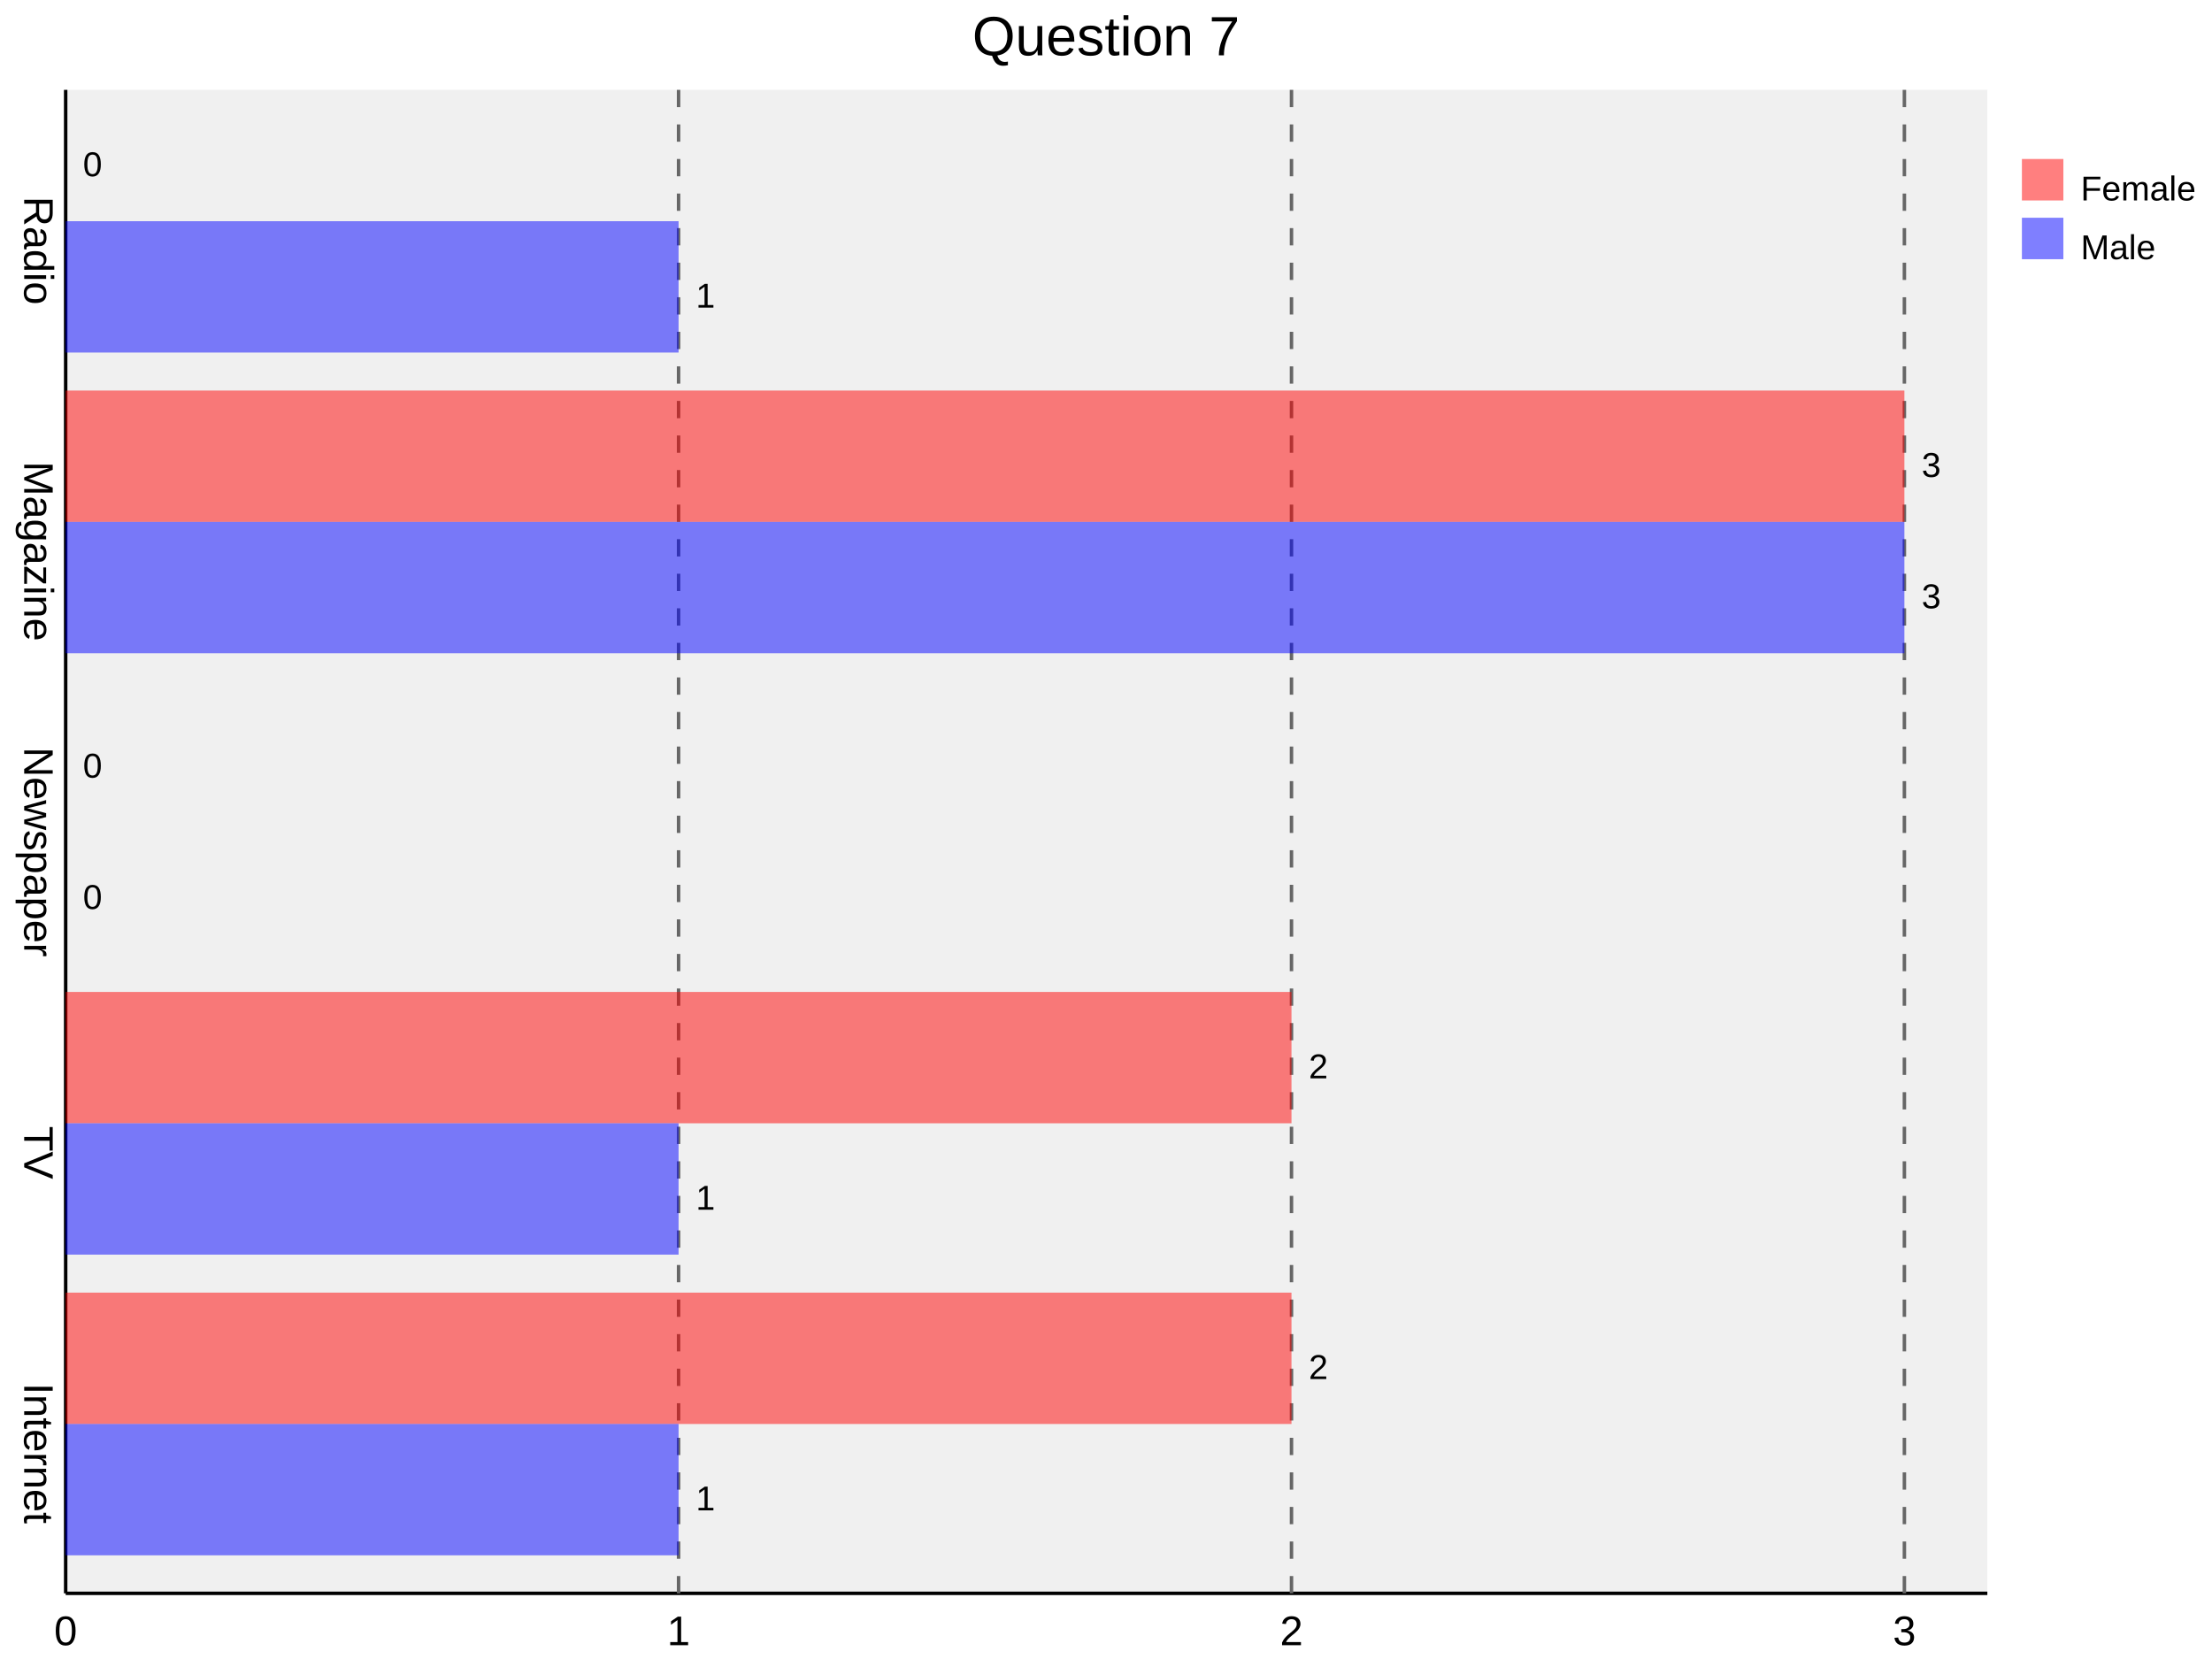
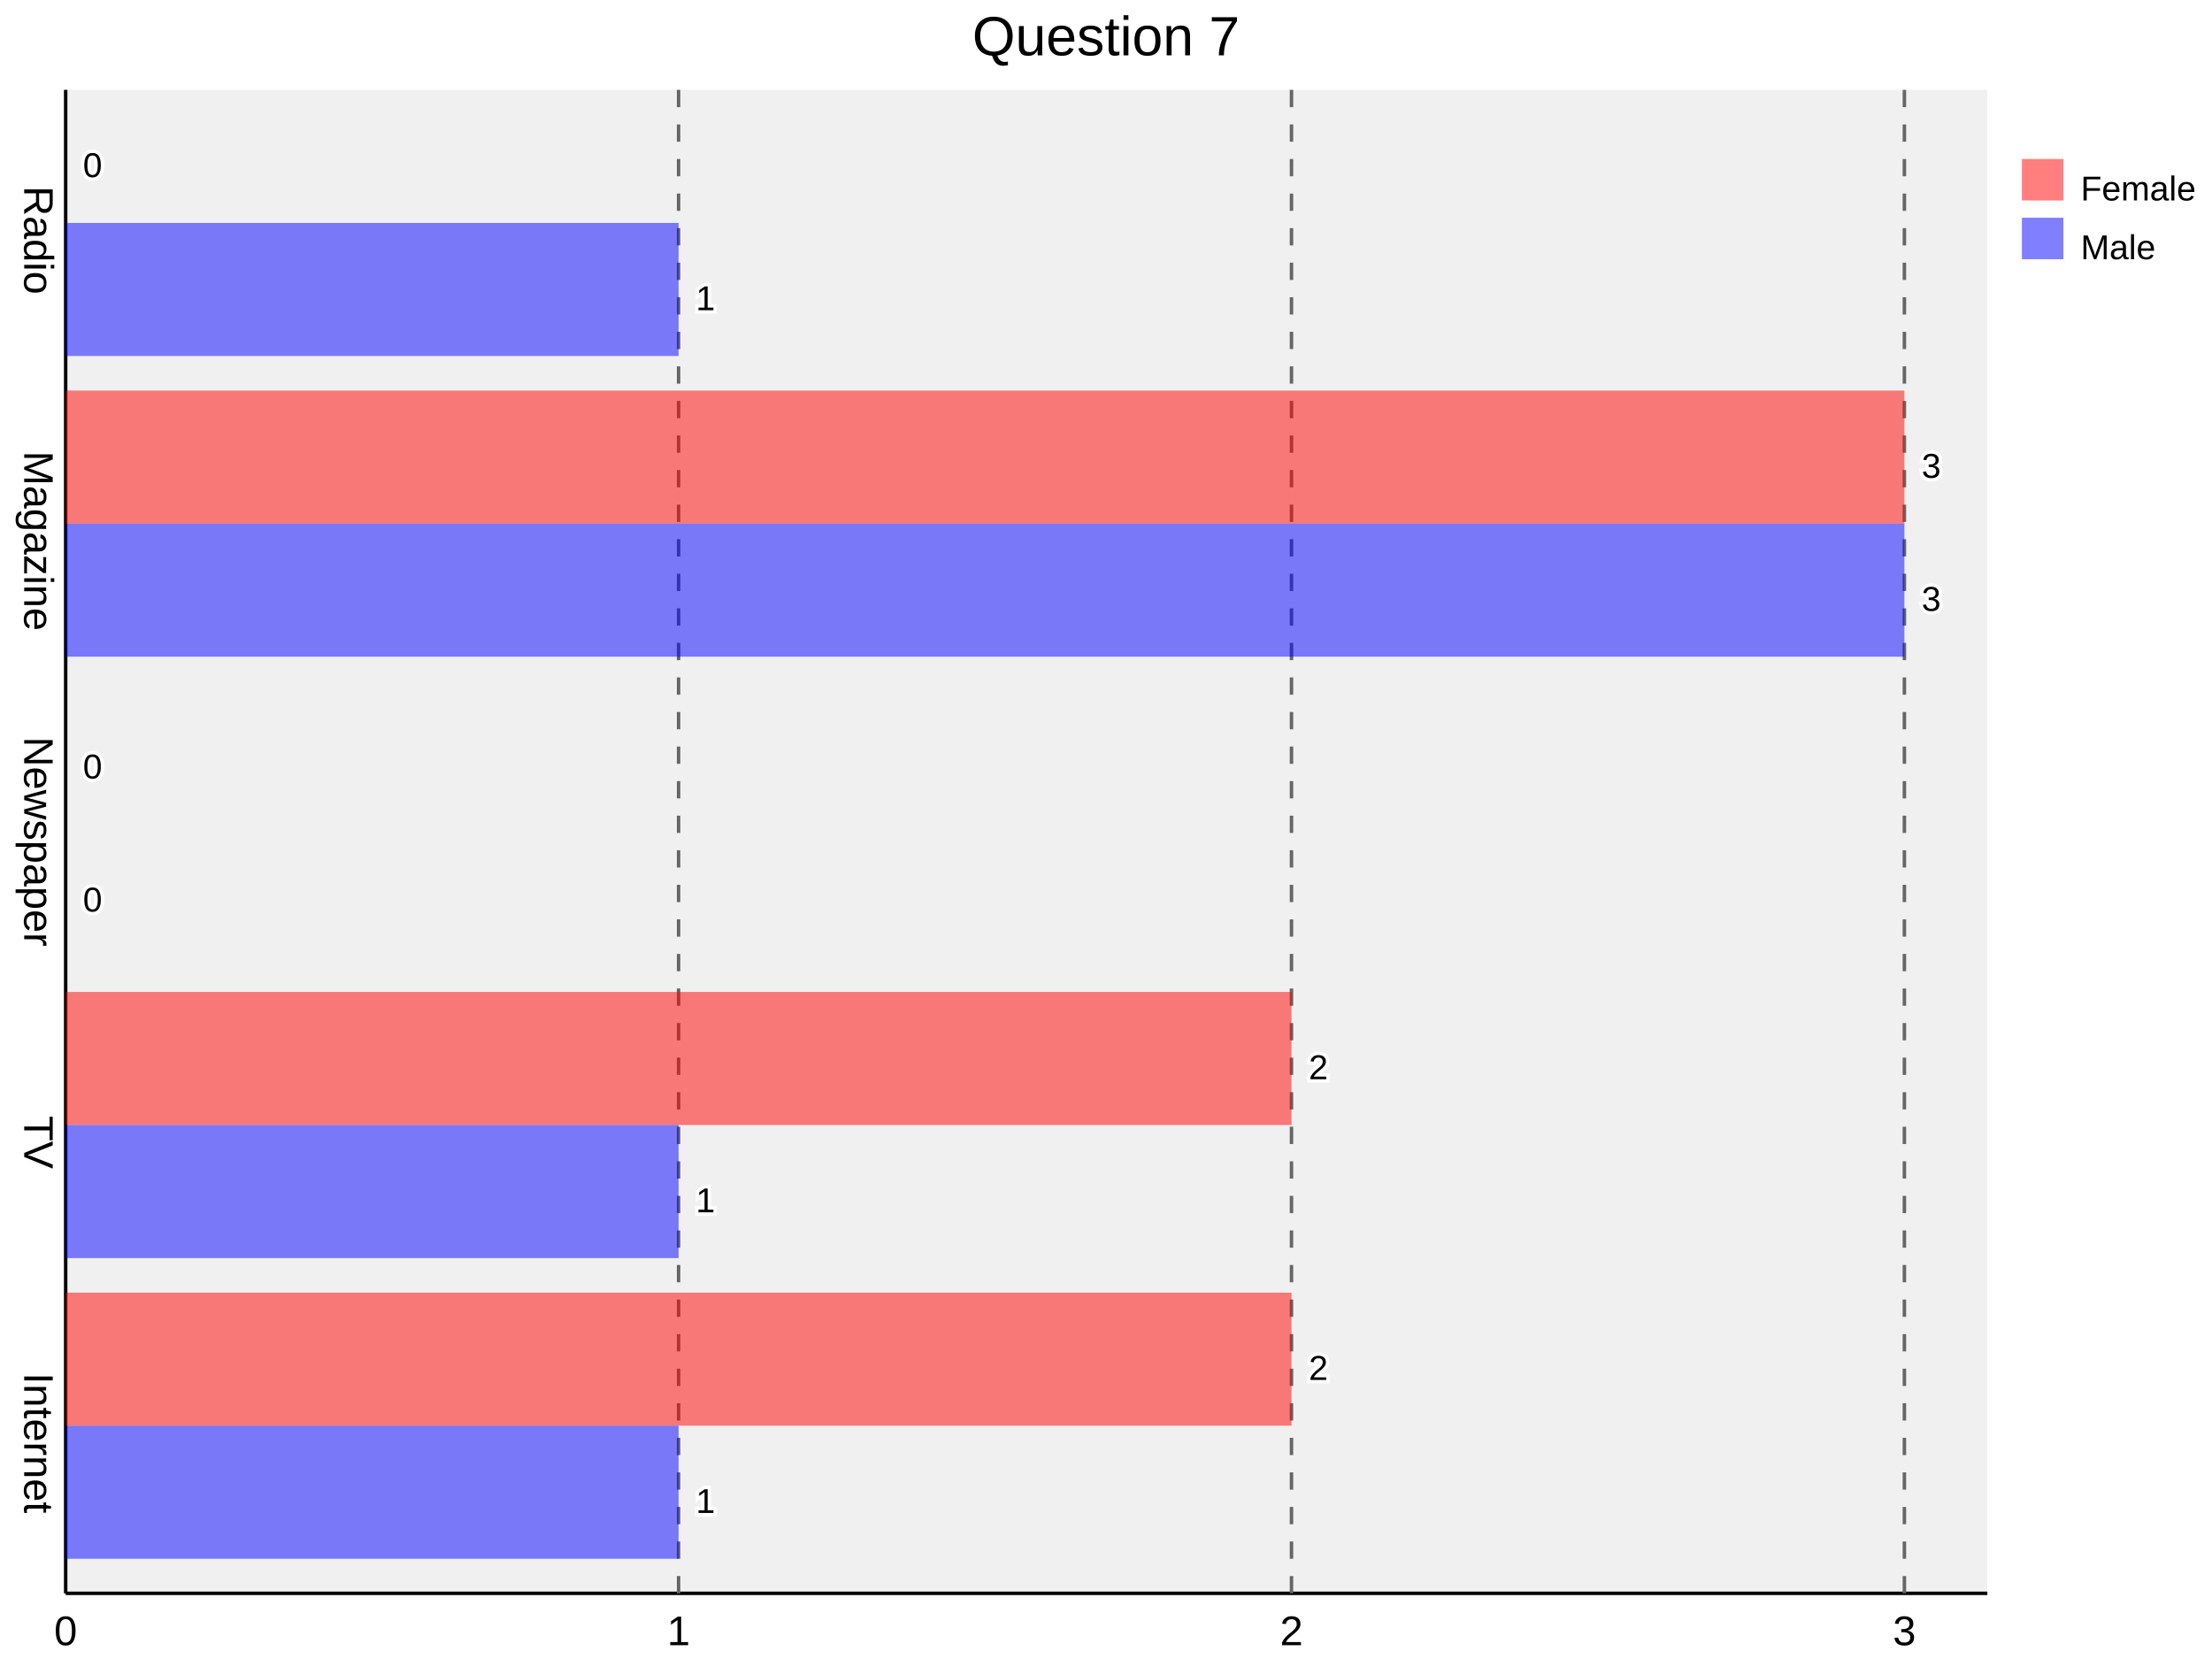
<svg xmlns="http://www.w3.org/2000/svg" viewBox="0 0 640 480" height="480" width="640">
  <defs />
  <rect x="0" class="svgBackground" y="0" height="480" style="fill:#ffffff;" width="640" />
  <g transform="translate( 19 26 )">
    <rect x="0" class="graphBackground" y="0" height="435" style="fill:#f0f0f0;" width="556.0" />
    <path class="axis" d="M 0 0 v435" id="xAxis" style="stroke: #000000; stroke-width: 1px;" />
    <path class="axis" d="M 0 435 h556.0" id="yAxis" style="stroke: #000000; stroke-width: 1px;" />
    <text x="0.0" class="xAxisLabels" y="450" style="text-anchor: middle; fill: #000000; font-size: 12px; font-family: &quot;Arial&quot;, sans-serif; font-weight: normal;text-anchor: middle">0</text>
    <text x="177.333" class="xAxisLabels" y="450" style="text-anchor: middle; fill: #000000; font-size: 12px; font-family: &quot;Arial&quot;, sans-serif; font-weight: normal;text-anchor: middle">1</text>
    <path class="guideLines" d="M177.333 0 v435" style="stroke: #666666; stroke-width: 1px; stroke-dasharray: 5 5;" />
    <text x="354.667" class="xAxisLabels" y="450" style="text-anchor: middle; fill: #000000; font-size: 12px; font-family: &quot;Arial&quot;, sans-serif; font-weight: normal;text-anchor: middle">2</text>
    <path class="guideLines" d="M354.667 0 v435" style="stroke: #666666; stroke-width: 1px; stroke-dasharray: 5 5;" />
    <text x="532.0" class="xAxisLabels" y="450" style="text-anchor: middle; fill: #000000; font-size: 12px; font-family: &quot;Arial&quot;, sans-serif; font-weight: normal;text-anchor: middle">3</text>
    <path class="guideLines" d="M532.0 0 v435" style="stroke: #666666; stroke-width: 1px; stroke-dasharray: 5 5;" />
-     <text transform="translate( -12 0 ) rotate( 90 0 397.5 ) " x="-3" class="yAxisLabels" y="397.5" style="text-anchor: end; fill: #000000; font-size: 12px; font-family: &quot;Arial&quot;, sans-serif; font-weight: normal;text-anchor: middle">Internet</text>
-     <text transform="translate( -12 0 ) rotate( 90 0 310.5 ) " x="-3" class="yAxisLabels" y="310.5" style="text-anchor: end; fill: #000000; font-size: 12px; font-family: &quot;Arial&quot;, sans-serif; font-weight: normal;text-anchor: middle">TV</text>
-     <text transform="translate( -12 0 ) rotate( 90 0 223.5 ) " x="-3" class="yAxisLabels" y="223.5" style="text-anchor: end; fill: #000000; font-size: 12px; font-family: &quot;Arial&quot;, sans-serif; font-weight: normal;text-anchor: middle">Newspaper</text>
-     <text transform="translate( -12 0 ) rotate( 90 0 136.5 ) " x="-3" class="yAxisLabels" y="136.5" style="text-anchor: end; fill: #000000; font-size: 12px; font-family: &quot;Arial&quot;, sans-serif; font-weight: normal;text-anchor: middle">Magazine</text>
-     <text transform="translate( -12 0 ) rotate( 90 0 49.5 ) " x="-3" class="yAxisLabels" y="49.5" style="text-anchor: end; fill: #000000; font-size: 12px; font-family: &quot;Arial&quot;, sans-serif; font-weight: normal;text-anchor: middle">Radio
+     <text transform="translate( -12 0 ) rotate( 90 0 391.5 ) " x="0" class="yAxisLabels" y="391.5" style="text-anchor: end; fill: #000000; font-size: 12px; font-family: &quot;Arial&quot;, sans-serif; font-weight: normal;text-anchor: middle">Internet</text>
+     <text transform="translate( -12 0 ) rotate( 90 0 304.5 ) " x="0" class="yAxisLabels" y="304.5" style="text-anchor: end; fill: #000000; font-size: 12px; font-family: &quot;Arial&quot;, sans-serif; font-weight: normal;text-anchor: middle">TV</text>
+     <text transform="translate( -12 0 ) rotate( 90 0 217.5 ) " x="0" class="yAxisLabels" y="217.5" style="text-anchor: end; fill: #000000; font-size: 12px; font-family: &quot;Arial&quot;, sans-serif; font-weight: normal;text-anchor: middle">Newspaper</text>
+     <text transform="translate( -12 0 ) rotate( 90 0 130.5 ) " x="0" class="yAxisLabels" y="130.5" style="text-anchor: end; fill: #000000; font-size: 12px; font-family: &quot;Arial&quot;, sans-serif; font-weight: normal;text-anchor: middle">Magazine</text>
+     <text transform="translate( -12 0 ) rotate( 90 0 43.5 ) " x="0" class="yAxisLabels" y="43.5" style="text-anchor: end; fill: #000000; font-size: 12px; font-family: &quot;Arial&quot;, sans-serif; font-weight: normal;text-anchor: middle">Radio
</text>
-     <path class="fill1" d="M0 348 H354.667 v38 H0 Z" style="fill: #ff0000; fill-opacity: 0.5; stroke: none; stroke-width: 0.5px;" />
-     <text x="359.667" class="dataPointLabel" y="373" style="fill: #000000; text-anchor:middle; font-size: 10px; font-family: &quot;Arial&quot;, sans-serif; font-weight: normal;text-anchor: start;">2</text>
-     <path class="fill2" d="M0 386 H177.333 v38 H0 Z" style="fill: #0000ff; fill-opacity: 0.5; stroke: none; stroke-width: 1px;" />
-     <text x="182.333" class="dataPointLabel" y="411" style="fill: #000000; text-anchor:middle; font-size: 10px; font-family: &quot;Arial&quot;, sans-serif; font-weight: normal;text-anchor: start;">1</text>
-     <path class="fill1" d="M0 261 H354.667 v38 H0 Z" style="fill: #ff0000; fill-opacity: 0.5; stroke: none; stroke-width: 0.5px;" />
-     <text x="359.667" class="dataPointLabel" y="286" style="fill: #000000; text-anchor:middle; font-size: 10px; font-family: &quot;Arial&quot;, sans-serif; font-weight: normal;text-anchor: start;">2</text>
-     <path class="fill2" d="M0 299 H177.333 v38 H0 Z" style="fill: #0000ff; fill-opacity: 0.5; stroke: none; stroke-width: 1px;" />
-     <text x="182.333" class="dataPointLabel" y="324" style="fill: #000000; text-anchor:middle; font-size: 10px; font-family: &quot;Arial&quot;, sans-serif; font-weight: normal;text-anchor: start;">1</text>
-     <path class="fill1" d="M0 174 H0.0 v38 H0 Z" style="fill: #ff0000; fill-opacity: 0.5; stroke: none; stroke-width: 0.5px;" />
-     <text x="5.0" class="dataPointLabel" y="199" style="fill: #000000; text-anchor:middle; font-size: 10px; font-family: &quot;Arial&quot;, sans-serif; font-weight: normal;text-anchor: start;">0</text>
-     <path class="fill2" d="M0 212 H0.0 v38 H0 Z" style="fill: #0000ff; fill-opacity: 0.5; stroke: none; stroke-width: 1px;" />
-     <text x="5.0" class="dataPointLabel" y="237" style="fill: #000000; text-anchor:middle; font-size: 10px; font-family: &quot;Arial&quot;, sans-serif; font-weight: normal;text-anchor: start;">0</text>
-     <path class="fill1" d="M0 87 H532.0 v38 H0 Z" style="fill: #ff0000; fill-opacity: 0.5; stroke: none; stroke-width: 0.5px;" />
-     <text x="537.0" class="dataPointLabel" y="112" style="fill: #000000; text-anchor:middle; font-size: 10px; font-family: &quot;Arial&quot;, sans-serif; font-weight: normal;text-anchor: start;">3</text>
-     <path class="fill2" d="M0 125 H532.0 v38 H0 Z" style="fill: #0000ff; fill-opacity: 0.5; stroke: none; stroke-width: 1px;" />
-     <text x="537.0" class="dataPointLabel" y="150" style="fill: #000000; text-anchor:middle; font-size: 10px; font-family: &quot;Arial&quot;, sans-serif; font-weight: normal;text-anchor: start;">3</text>
-     <path class="fill1" d="M0 0 H0.0 v38 H0 Z" style="fill: #ff0000; fill-opacity: 0.5; stroke: none; stroke-width: 0.5px;" />
-     <text x="5.0" class="dataPointLabel" y="25" style="fill: #000000; text-anchor:middle; font-size: 10px; font-family: &quot;Arial&quot;, sans-serif; font-weight: normal;text-anchor: start;">0</text>
-     <path class="fill2" d="M0 38 H177.333 v38 H0 Z" style="fill: #0000ff; fill-opacity: 0.5; stroke: none; stroke-width: 1px;" />
-     <text x="182.333" class="dataPointLabel" y="63" style="fill: #000000; text-anchor:middle; font-size: 10px; font-family: &quot;Arial&quot;, sans-serif; font-weight: normal;text-anchor: start;">1</text>
+     <path class="fill1" d="M0 348.0 H354.667 v38.5 H0 Z" style="fill: #ff0000; fill-opacity: 0.5; stroke: none; stroke-width: 0.5px;" />
+     <path class="fill2" d="M0 386.5 H177.333 v38.5 H0 Z" style="fill: #0000ff; fill-opacity: 0.5; stroke: none; stroke-width: 1px;" />
+     <path class="fill1" d="M0 261.0 H354.667 v38.5 H0 Z" style="fill: #ff0000; fill-opacity: 0.5; stroke: none; stroke-width: 0.5px;" />
+     <path class="fill2" d="M0 299.5 H177.333 v38.5 H0 Z" style="fill: #0000ff; fill-opacity: 0.5; stroke: none; stroke-width: 1px;" />
+     <path class="fill1" d="M0 174.0 H0.0 v38.5 H0 Z" style="fill: #ff0000; fill-opacity: 0.5; stroke: none; stroke-width: 0.5px;" />
+     <path class="fill2" d="M0 212.5 H0.0 v38.5 H0 Z" style="fill: #0000ff; fill-opacity: 0.5; stroke: none; stroke-width: 1px;" />
+     <path class="fill1" d="M0 87.0 H532.0 v38.5 H0 Z" style="fill: #ff0000; fill-opacity: 0.5; stroke: none; stroke-width: 0.5px;" />
+     <path class="fill2" d="M0 125.5 H532.0 v38.5 H0 Z" style="fill: #0000ff; fill-opacity: 0.5; stroke: none; stroke-width: 1px;" />
+     <path class="fill1" d="M0 0.0 H0.0 v38.5 H0 Z" style="fill: #ff0000; fill-opacity: 0.5; stroke: none; stroke-width: 0.5px;" />
+     <path class="fill2" d="M0 38.5 H177.333 v38.5 H0 Z" style="fill: #0000ff; fill-opacity: 0.5; stroke: none; stroke-width: 1px;" />
+     <g>
+       <text x="359.667" class="dataPointLabel" y="373.25" style="fill: #000000; text-anchor:middle; font-size: 10px; font-family: &quot;Arial&quot;, sans-serif; font-weight: normal;text-anchor: start;  stroke: #fff; stroke-width: 2;">2</text>
+       <text x="359.667" class="dataPointLabel" y="373.25" style="fill: #000000; text-anchor:middle; font-size: 10px; font-family: &quot;Arial&quot;, sans-serif; font-weight: normal;text-anchor: start; ">2</text>
+       <text x="182.333" class="dataPointLabel" y="411.75" style="fill: #000000; text-anchor:middle; font-size: 10px; font-family: &quot;Arial&quot;, sans-serif; font-weight: normal;text-anchor: start;  stroke: #fff; stroke-width: 2;">1</text>
+       <text x="182.333" class="dataPointLabel" y="411.75" style="fill: #000000; text-anchor:middle; font-size: 10px; font-family: &quot;Arial&quot;, sans-serif; font-weight: normal;text-anchor: start; ">1</text>
+       <text x="359.667" class="dataPointLabel" y="286.25" style="fill: #000000; text-anchor:middle; font-size: 10px; font-family: &quot;Arial&quot;, sans-serif; font-weight: normal;text-anchor: start;  stroke: #fff; stroke-width: 2;">2</text>
+       <text x="359.667" class="dataPointLabel" y="286.25" style="fill: #000000; text-anchor:middle; font-size: 10px; font-family: &quot;Arial&quot;, sans-serif; font-weight: normal;text-anchor: start; ">2</text>
+       <text x="182.333" class="dataPointLabel" y="324.75" style="fill: #000000; text-anchor:middle; font-size: 10px; font-family: &quot;Arial&quot;, sans-serif; font-weight: normal;text-anchor: start;  stroke: #fff; stroke-width: 2;">1</text>
+       <text x="182.333" class="dataPointLabel" y="324.75" style="fill: #000000; text-anchor:middle; font-size: 10px; font-family: &quot;Arial&quot;, sans-serif; font-weight: normal;text-anchor: start; ">1</text>
+       <text x="5.0" class="dataPointLabel" y="199.25" style="fill: #000000; text-anchor:middle; font-size: 10px; font-family: &quot;Arial&quot;, sans-serif; font-weight: normal;text-anchor: start;  stroke: #fff; stroke-width: 2;">0</text>
+       <text x="5.0" class="dataPointLabel" y="199.25" style="fill: #000000; text-anchor:middle; font-size: 10px; font-family: &quot;Arial&quot;, sans-serif; font-weight: normal;text-anchor: start; ">0</text>
+       <text x="5.0" class="dataPointLabel" y="237.75" style="fill: #000000; text-anchor:middle; font-size: 10px; font-family: &quot;Arial&quot;, sans-serif; font-weight: normal;text-anchor: start;  stroke: #fff; stroke-width: 2;">0</text>
+       <text x="5.0" class="dataPointLabel" y="237.75" style="fill: #000000; text-anchor:middle; font-size: 10px; font-family: &quot;Arial&quot;, sans-serif; font-weight: normal;text-anchor: start; ">0</text>
+       <text x="537.0" class="dataPointLabel" y="112.25" style="fill: #000000; text-anchor:middle; font-size: 10px; font-family: &quot;Arial&quot;, sans-serif; font-weight: normal;text-anchor: start;  stroke: #fff; stroke-width: 2;">3</text>
+       <text x="537.0" class="dataPointLabel" y="112.25" style="fill: #000000; text-anchor:middle; font-size: 10px; font-family: &quot;Arial&quot;, sans-serif; font-weight: normal;text-anchor: start; ">3</text>
+       <text x="537.0" class="dataPointLabel" y="150.75" style="fill: #000000; text-anchor:middle; font-size: 10px; font-family: &quot;Arial&quot;, sans-serif; font-weight: normal;text-anchor: start;  stroke: #fff; stroke-width: 2;">3</text>
+       <text x="537.0" class="dataPointLabel" y="150.75" style="fill: #000000; text-anchor:middle; font-size: 10px; font-family: &quot;Arial&quot;, sans-serif; font-weight: normal;text-anchor: start; ">3</text>
+       <text x="5.0" class="dataPointLabel" y="25.25" style="fill: #000000; text-anchor:middle; font-size: 10px; font-family: &quot;Arial&quot;, sans-serif; font-weight: normal;text-anchor: start;  stroke: #fff; stroke-width: 2;">0</text>
+       <text x="5.0" class="dataPointLabel" y="25.25" style="fill: #000000; text-anchor:middle; font-size: 10px; font-family: &quot;Arial&quot;, sans-serif; font-weight: normal;text-anchor: start; ">0</text>
+       <text x="182.333" class="dataPointLabel" y="63.75" style="fill: #000000; text-anchor:middle; font-size: 10px; font-family: &quot;Arial&quot;, sans-serif; font-weight: normal;text-anchor: start;  stroke: #fff; stroke-width: 2;">1</text>
+       <text x="182.333" class="dataPointLabel" y="63.75" style="fill: #000000; text-anchor:middle; font-size: 10px; font-family: &quot;Arial&quot;, sans-serif; font-weight: normal;text-anchor: start; ">1</text>
+     </g>
  </g>
  <text x="320" class="mainTitle" y="16" style="text-anchor: middle; fill: #000000; font-size: 16px; font-family: &quot;Arial&quot;, sans-serif; font-weight: normal;">Question 7
</text>
  <g transform="translate(585.0 46)">
    <rect x="0" class="key1" y="0" height="12" style="fill: #ff0000; fill-opacity: 0.5; stroke: none; stroke-width: 0.5px;" width="12" />
    <text x="17" class="keyText" y="12" style="fill: #000000; text-anchor:start; font-size: 10px; font-family: &quot;Arial&quot;, sans-serif; font-weight: normal;">Female</text>
    <rect x="0" class="key2" y="17" height="12" style="fill: #0000ff; fill-opacity: 0.5; stroke: none; stroke-width: 1px;" width="12" />
    <text x="17" class="keyText" y="29" style="fill: #000000; text-anchor:start; font-size: 10px; font-family: &quot;Arial&quot;, sans-serif; font-weight: normal;">Male</text>
  </g>
</svg>
